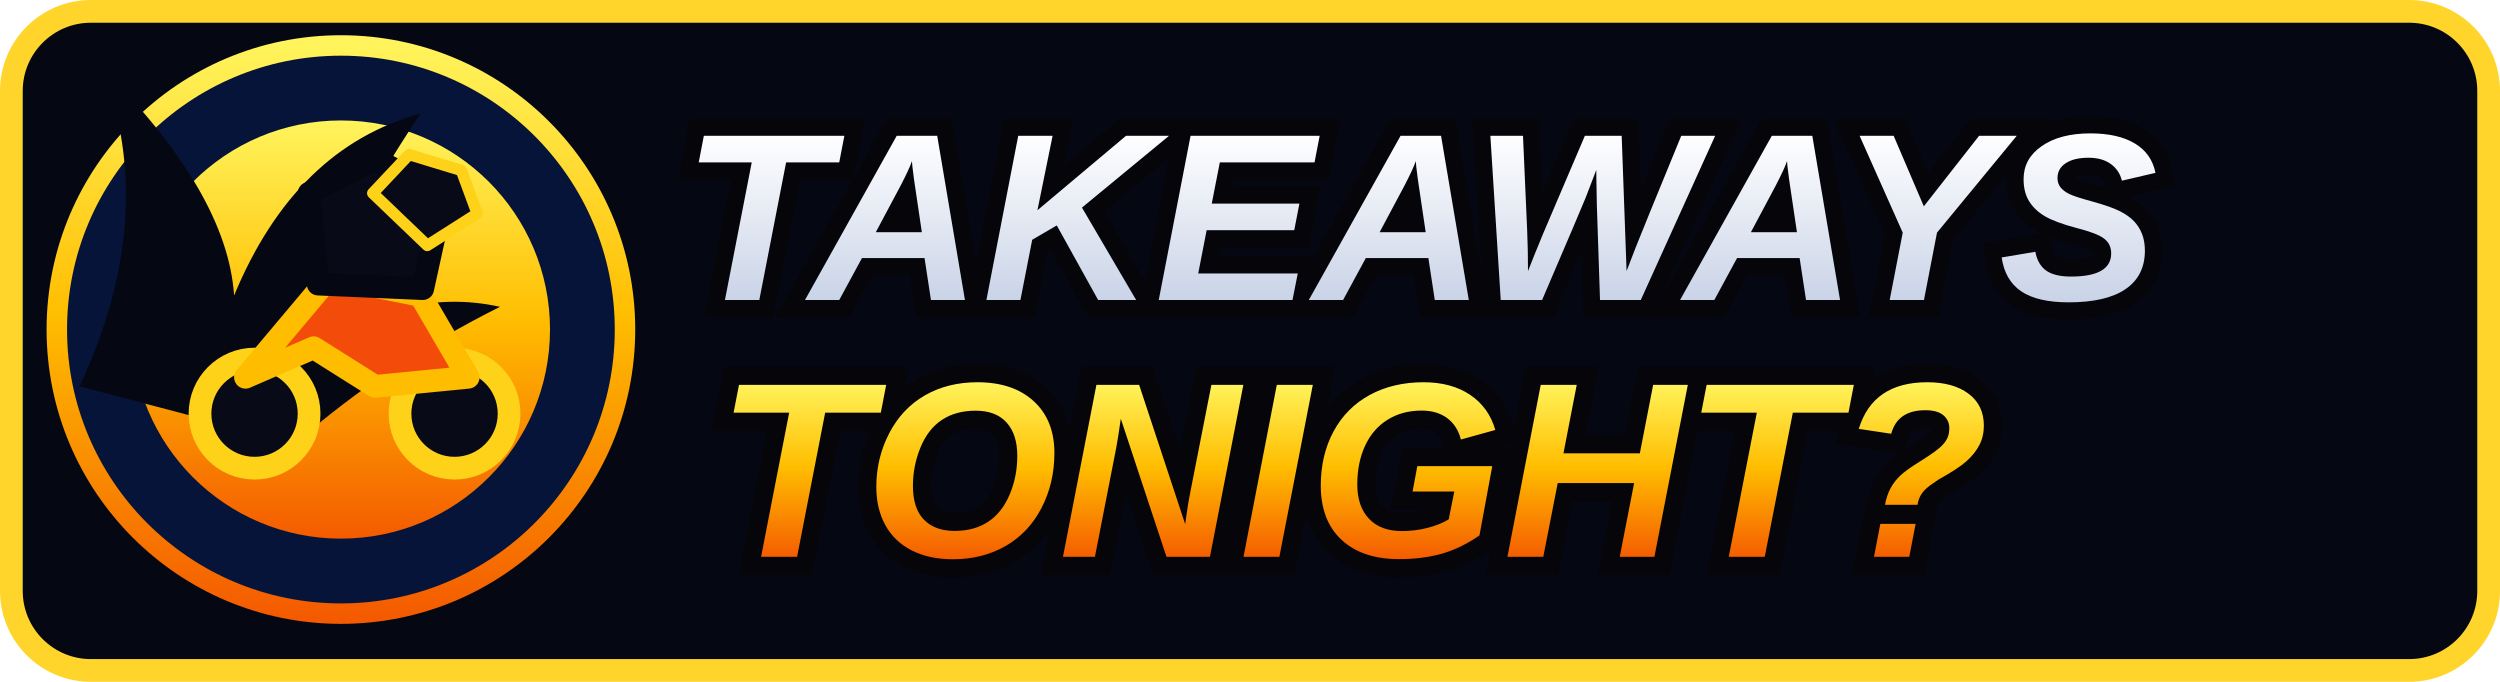
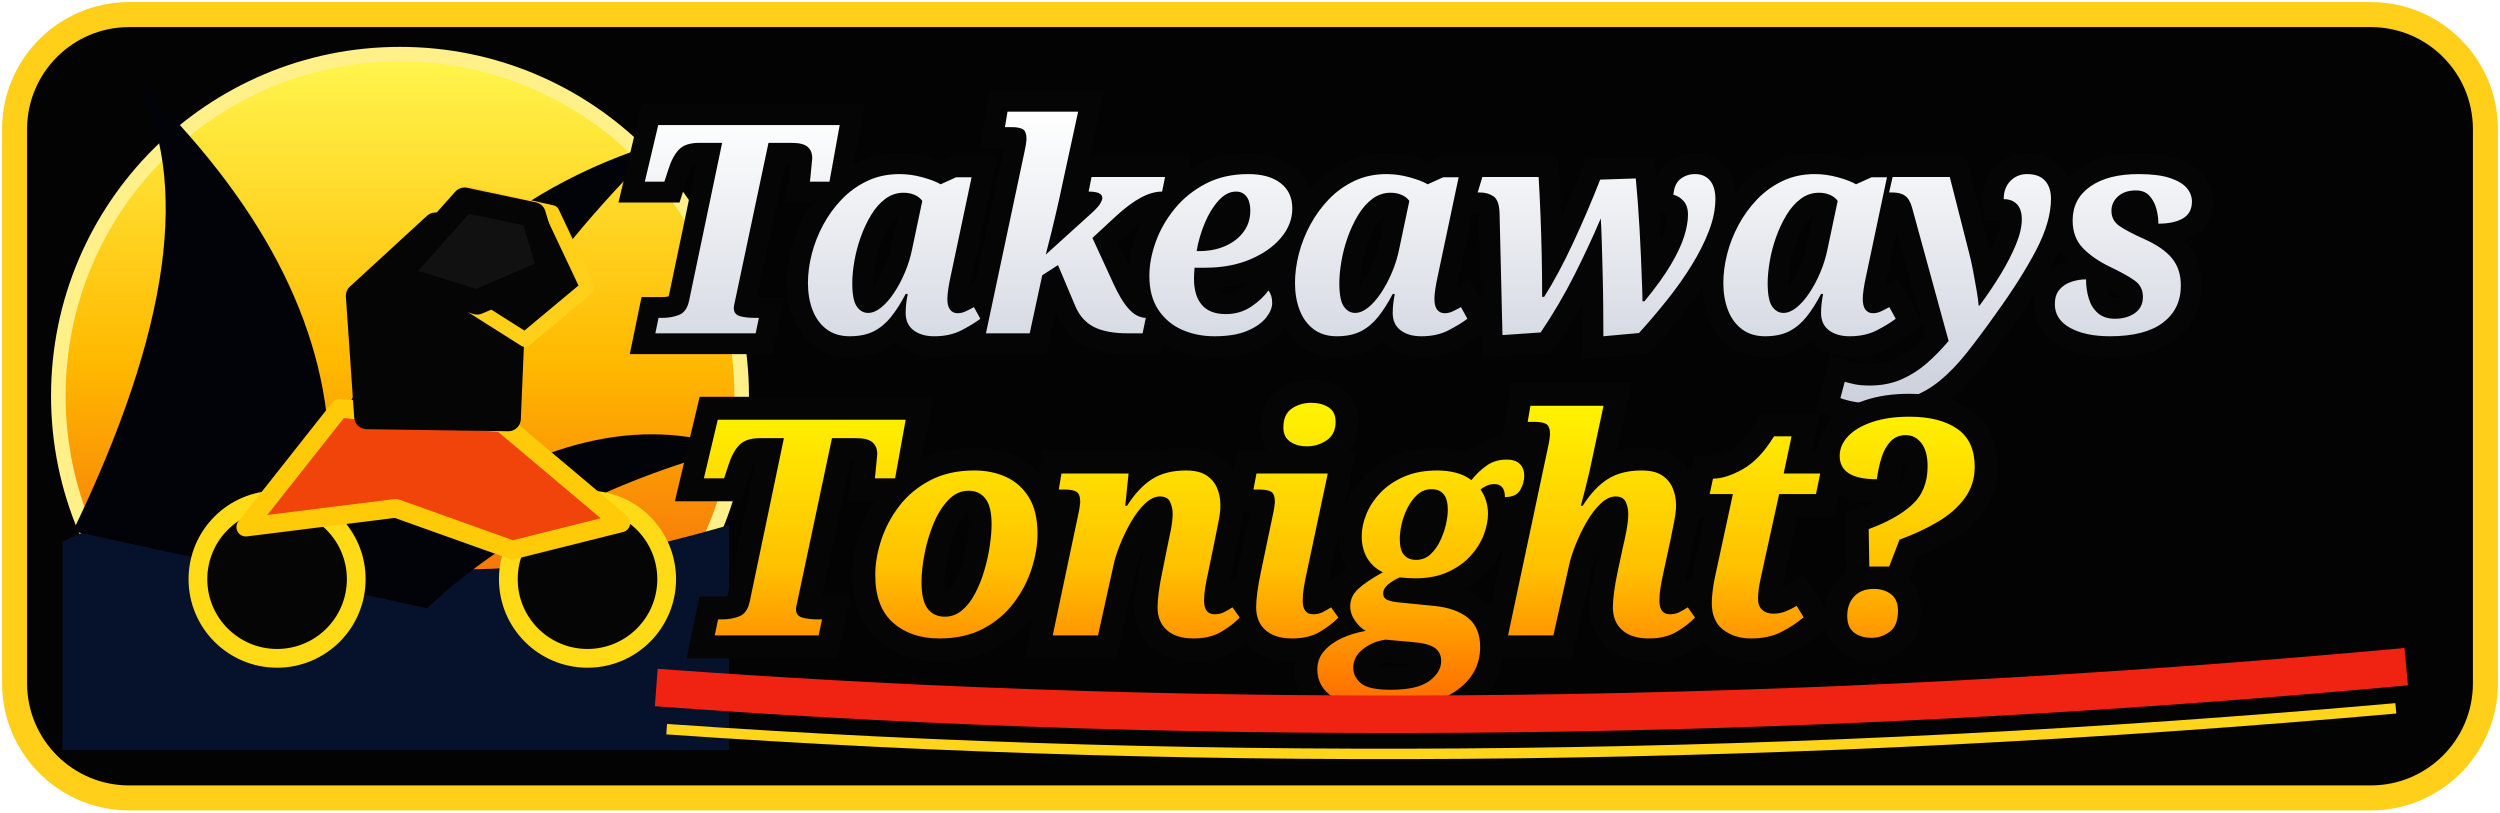
- <svg xmlns="http://www.w3.org/2000/svg" viewBox="0 0 1100 300">
+ <svg xmlns="http://www.w3.org/2000/svg" viewBox="0 0 1200 390">
  <defs>
-     <linearGradient id="g" x2="0" y2="1">
-       <stop stop-color="#fff45c" />
-       <stop offset=".48" stop-color="#ffbd00" />
-       <stop offset="1" stop-color="#f45b00" />
+     <linearGradient id="sun" x2="0" y2="1">
+       <stop stop-color="#fff64e" />
+       <stop offset=".45" stop-color="#ffb900" />
+       <stop offset="1" stop-color="#f04412" />
    </linearGradient>
-     <linearGradient id="w" x2="0" y2="1">
+     <linearGradient id="white" x2="0" y2="1">
      <stop stop-color="#fff" />
-       <stop offset="1" stop-color="#c9d3e7" />
+       <stop offset="1" stop-color="#cbd0dc" />
+     </linearGradient>
+     <linearGradient id="gold" x2="0" y2="1">
+       <stop stop-color="#fff400" />
+       <stop offset=".55" stop-color="#ffbf00" />
+       <stop offset="1" stop-color="#ff6a00" />
    </linearGradient>
  </defs>
-   <rect x="5" y="5" width="1090" height="290" rx="35" fill="#050713" stroke="#ffd52b" stroke-width="10" />
-   <circle cx="150" cy="145" r="125" fill="#07143a" stroke="url(#g)" stroke-width="9" />
-   <circle cx="150" cy="145" r="92" fill="url(#g)" />
-   <g fill="#050713">
-     <path d="M35 170Q70 95 45 30Q100 85 103 130Q130 65 185 50Q145 110 130 160Q175 125 220 135Q170 160 130 195Z" />
+   <rect x="7" y="7" width="1186" height="376" rx="55" fill="#030303" stroke="#ffcf19" stroke-width="12" />
+   <circle cx="192" cy="190" r="164" fill="url(#sun)" stroke="#fff08a" stroke-width="7" />
+   <path d="M30 260Q90 230 155 260T350 252V360H30Z" fill="#06112b" />
+   <g fill="#020309">
+     <path d="M35 255Q105 110 65 38Q155 125 158 215Q205 102 318 68Q224 160 204 250Q285 192 352 215Q260 240 205 292Z" />
  </g>
-   <g transform="translate(70 70)" stroke="#050713" stroke-width="10" stroke-linejoin="round">
-     <circle cx="42" cy="112" r="24" fill="#080b17" stroke="#ffd21a" />
-     <circle cx="130" cy="112" r="24" fill="#080b17" stroke="#ffd21a" />
-     <path d="M38 96L75 52L115 60L136 96L95 100L68 83Z" fill="#f34b09" stroke="#ffbd00" />
-     <path d="M70 55L66 15L95 0L125 16L116 57Z" fill="#080b17" />
-     <path d="M94 15L110 -2L133 5L140 24L118 38Z" fill="#080b17" stroke="#ffd21a" stroke-width="5" />
+   <g transform="translate(78 88)" stroke="#050505" stroke-width="12" stroke-linejoin="round" stroke-linecap="round">
+     <circle cx="55" cy="190" r="38" fill="#050505" stroke="#ffda17" stroke-width="9" />
+     <circle cx="204" cy="190" r="38" fill="#050505" stroke="#ffda17" stroke-width="9" />
+     <path d="M40 165L85 108L163 115L220 163L168 176L112 156Z" fill="#f0440b" stroke="#ffcb08" stroke-width="9" />
+     <path d="M98 112L94 54L131 20L169 42L166 113Z" fill="#050505" />
+     <path d="M125 44L147 5L187 14L204 50L174 75Z" fill="#050505" stroke="#ffcf19" stroke-width="7" />
+     <path d="M112 45L145 8L178 15L186 42L151 57Z" fill="#111" />
  </g>
-   <text x="300" y="132" font-family="Arial Black,Arial,sans-serif" font-size="105" font-weight="1000" font-style="italic" fill="url(#w)" stroke="#05050a" stroke-width="15" paint-order="stroke">TAKEAWAYS</text>
-   <text x="315" y="245" font-family="Arial Black,Arial,sans-serif" font-size="110" font-weight="1000" font-style="italic" fill="url(#g)" stroke="#05050a" stroke-width="16" paint-order="stroke">TONIGHT?</text>
+   <g transform="translate(300 0)">
+     <text x="0" y="160" font-family="Georgia,serif" font-size="140" font-style="italic" font-weight="bold" fill="url(#white)" stroke="#050505" stroke-width="20" paint-order="stroke" letter-spacing="-5">Takeaways</text>
+     <text x="28" y="305" font-family="Georgia,serif" font-size="145" font-style="italic" font-weight="bold" fill="url(#gold)" stroke="#050505" stroke-width="22" paint-order="stroke" letter-spacing="-4">Tonight?</text>
+     <path d="M15 330Q420 360 855 320" fill="none" stroke="#f02212" stroke-width="18" />
+     <path d="M20 350Q420 378 850 340" fill="none" stroke="#ffd51b" stroke-width="5" />
+   </g>
</svg>
